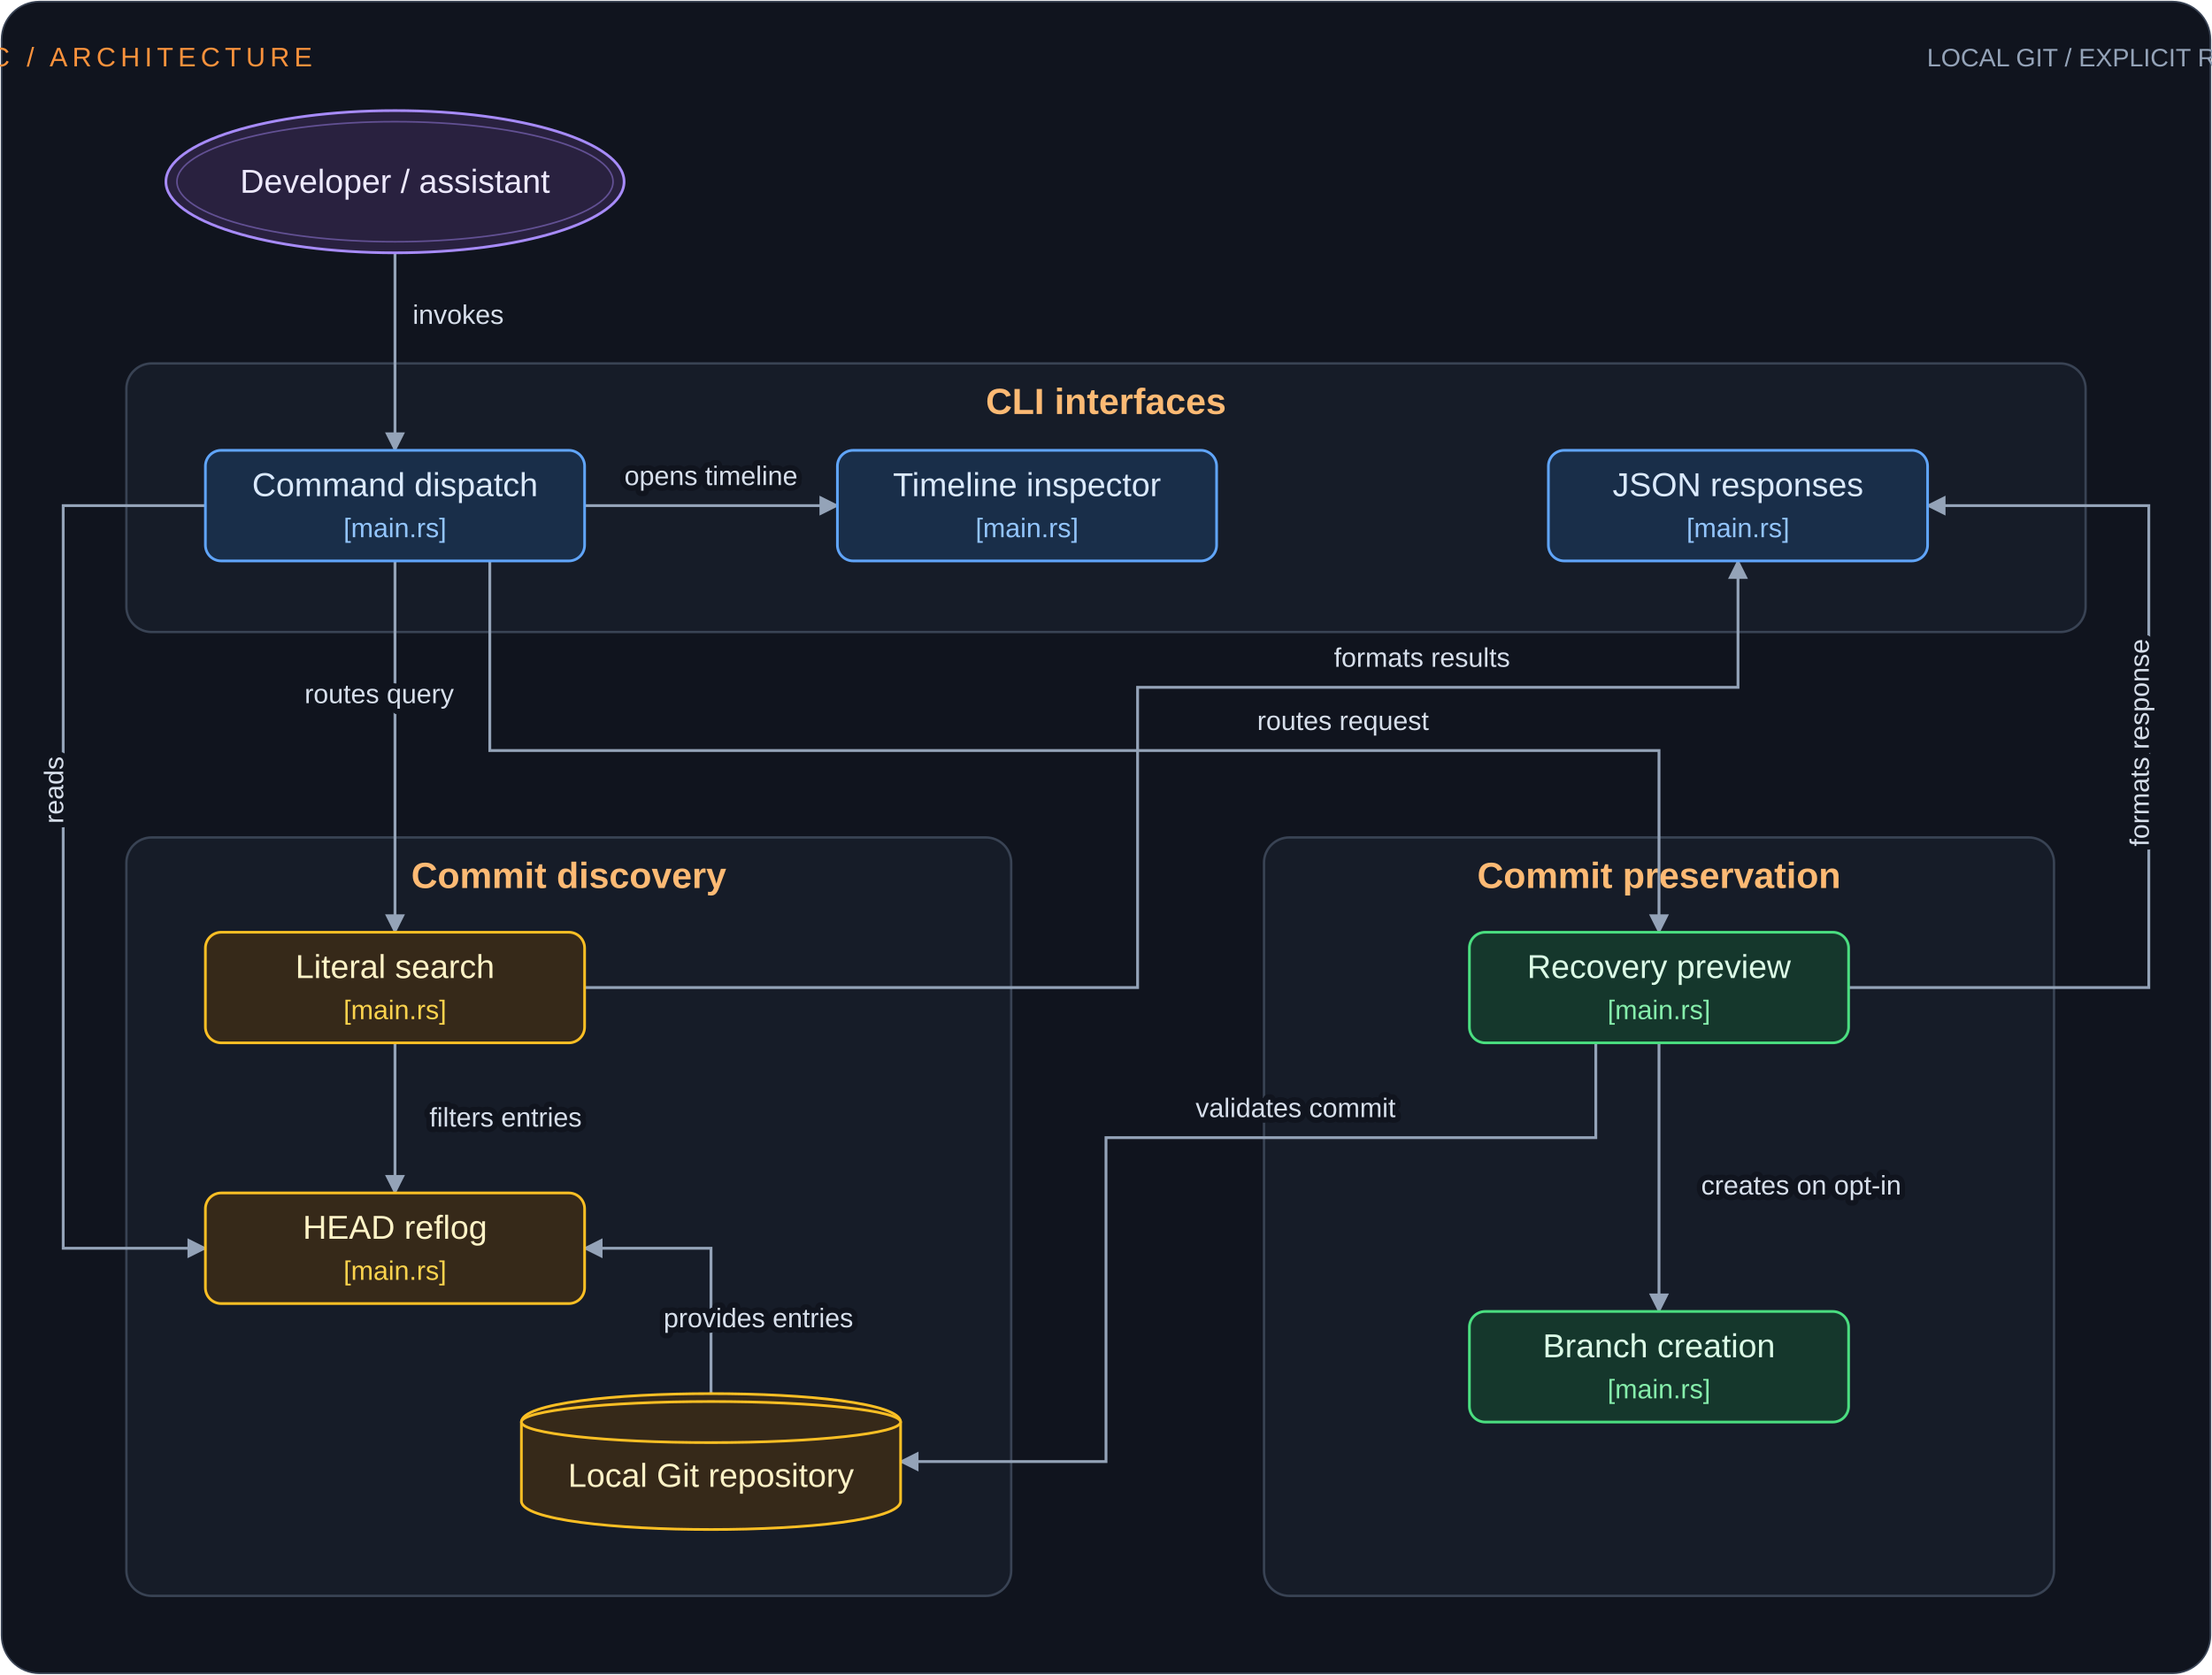
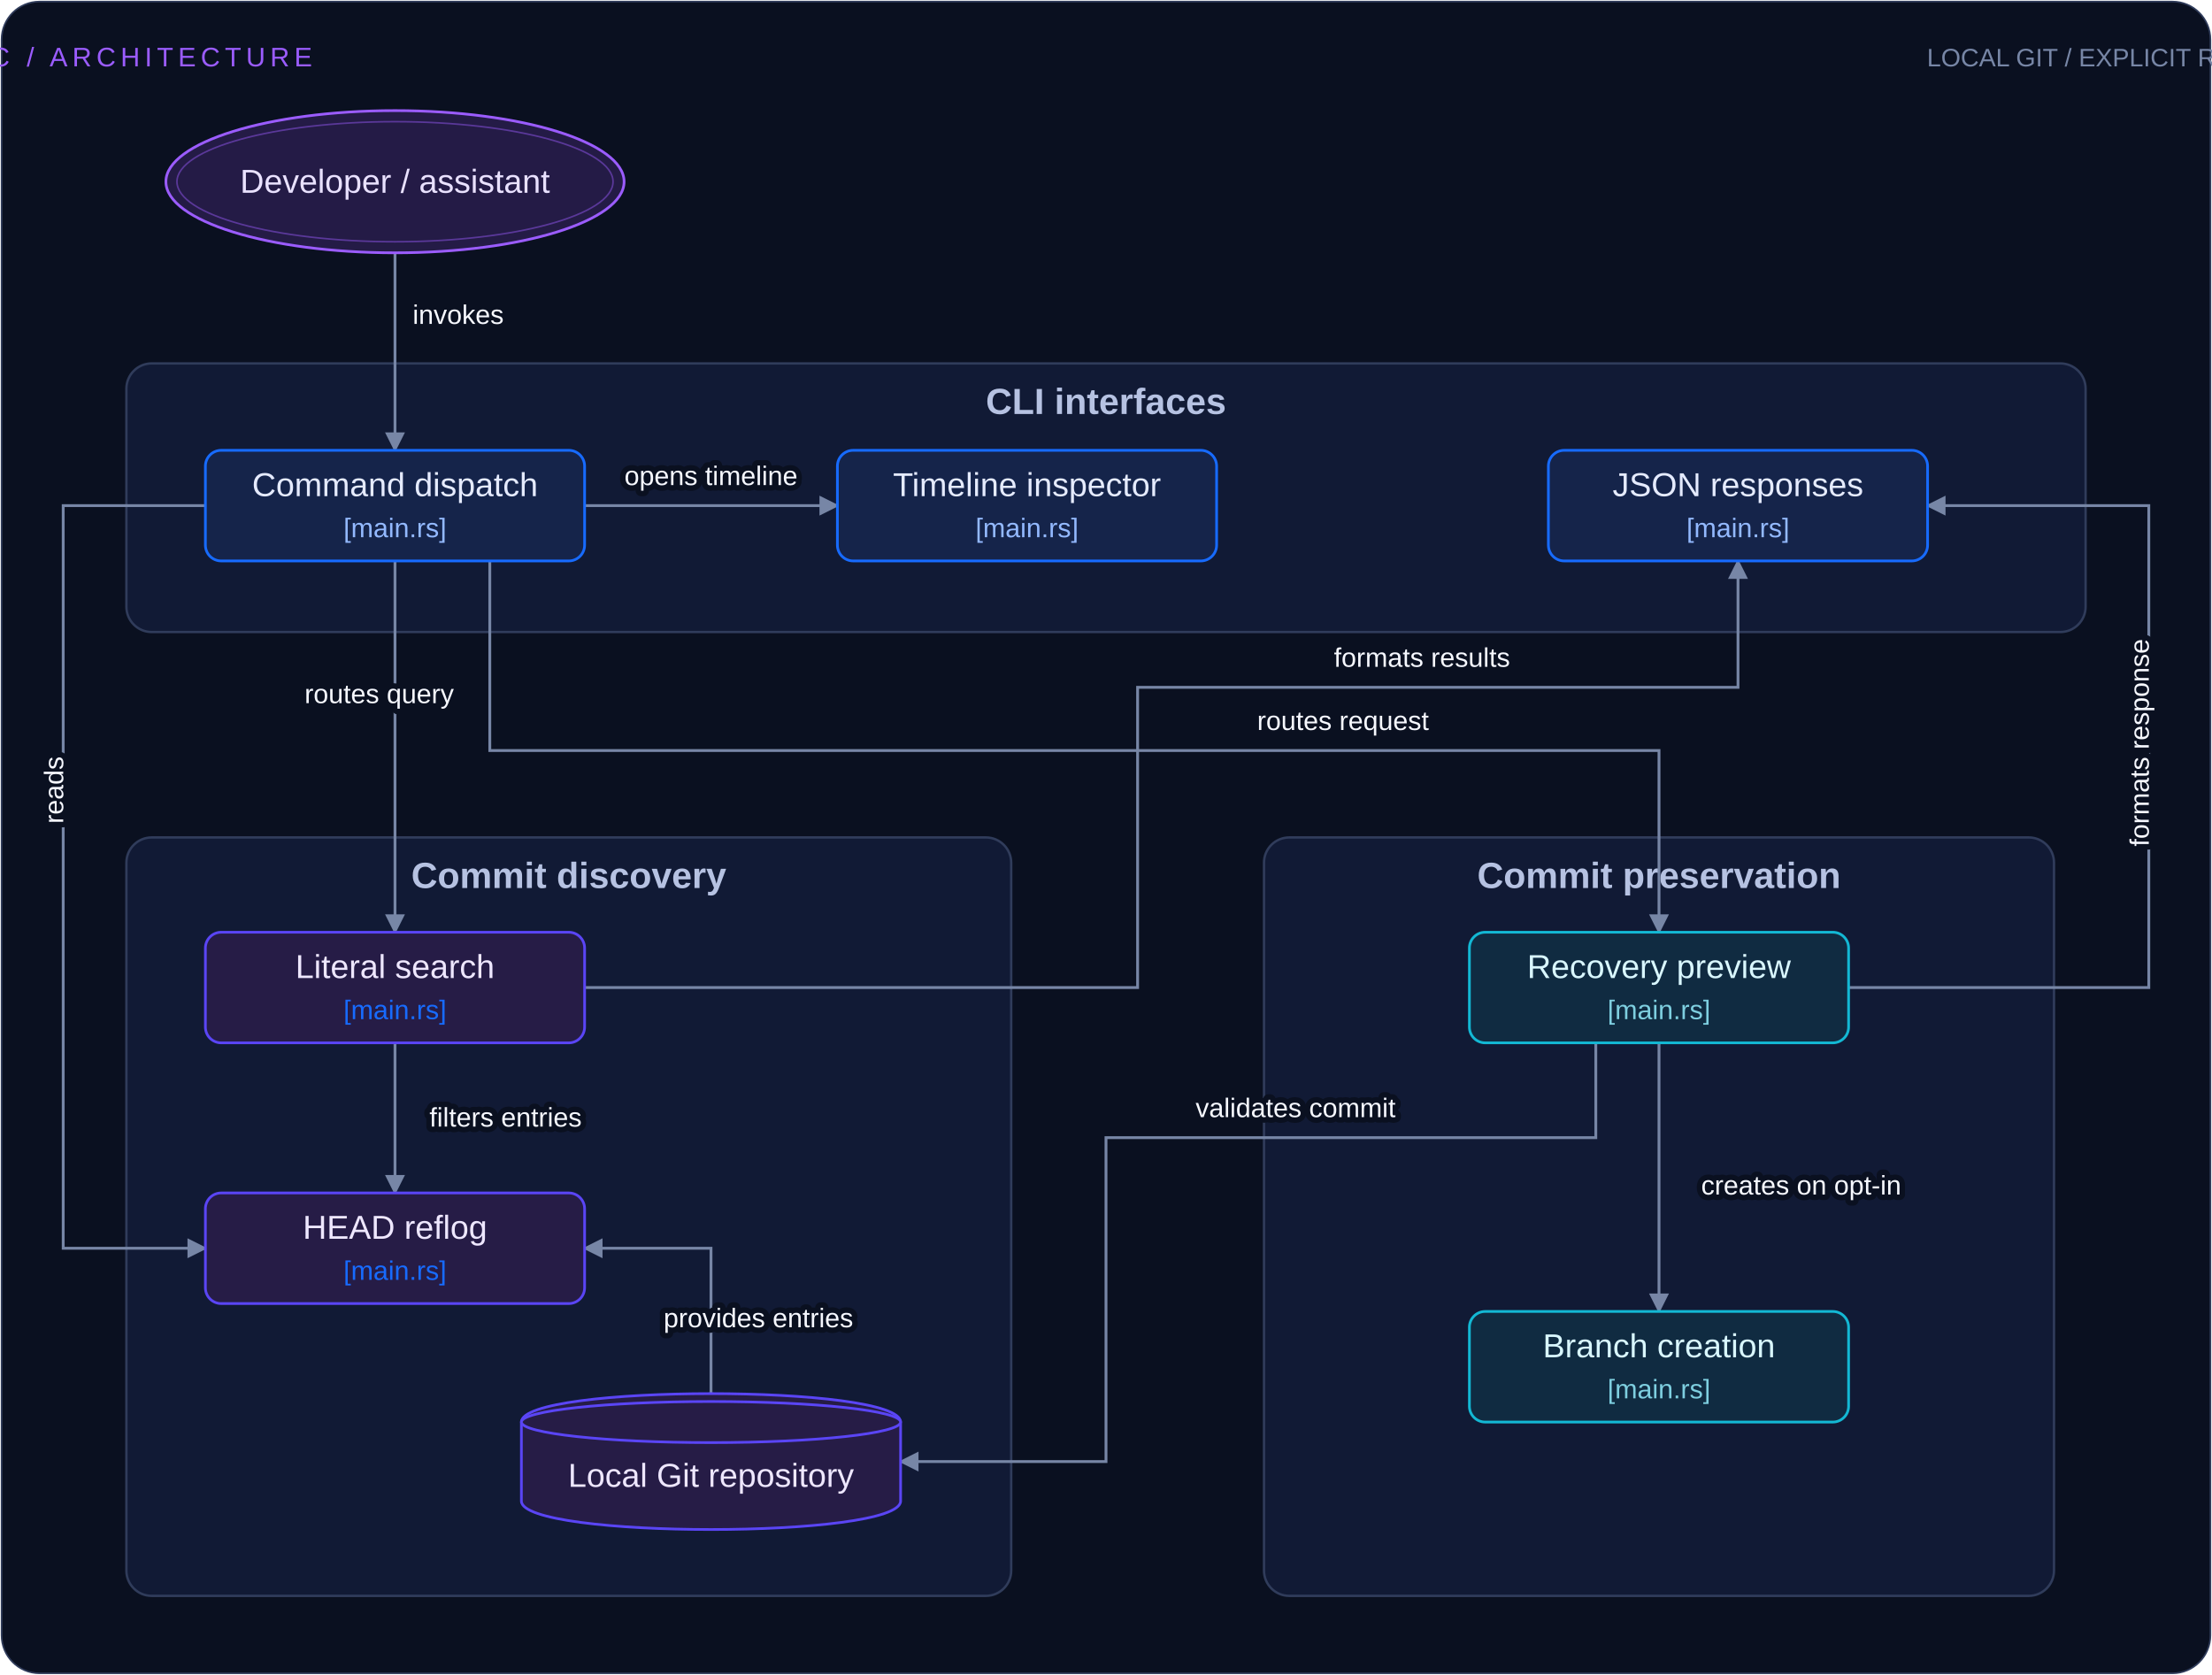
<svg xmlns="http://www.w3.org/2000/svg" width="1400" height="1060" viewBox="0 0 1400 1060" role="img" aria-labelledby="title desc">
  <defs>
    <marker id="arrow" viewBox="0 0 10 10" refX="9" refY="5" markerWidth="7" markerHeight="7" orient="auto">
-       <path d="M0 0L10 5L0 10Z" fill="#94a3b8" />
+       <path d="M0 0L10 5L0 10Z" fill="#7786A6" />
    </marker>
  </defs>
-   <style>text{font-family:Segoe UI,Arial,sans-serif;text-anchor:middle}.group{fill:#161c28;stroke:#394354;stroke-width:1.5}.heading{font-size:23px;fill:#fdba74;font-weight:700}.node{stroke-width:1.7}.blue{fill:#192e49;stroke:#60a5fa}.amber{fill:#362919;stroke:#fbbf24}.mint{fill:#15372c;stroke:#4ade80}.label{font-size:21px}.file{font-size:17px}.edge{fill:none;stroke:#94a3b8;stroke-width:1.8;marker-end:url(#arrow)}.edge-label{font-size:17px;fill:#d7dfeb;paint-order:stroke;stroke:#10141e;stroke-width:7px;stroke-linejoin:round}</style>
-   <rect x="1" y="1" width="1398" height="1058" rx="24" fill="#10141e" stroke="#394354" />
-   <text x="48" y="42" text-anchor="start" fill="#fb923c" font-size="17" letter-spacing="3">GIT-PANIC / ARCHITECTURE</text>
-   <text x="1350" y="42" text-anchor="end" fill="#94a3b8" font-size="16">LOCAL GIT / EXPLICIT RECOVERY</text>
+   <style>text{font-family:Segoe UI,Arial,sans-serif;text-anchor:middle}.group{fill:#111A35;stroke:#303C5B;stroke-width:1.5}.heading{font-size:23px;fill:#B6C2E2;font-weight:700}.node{stroke-width:1.7}.blue{fill:#15244A;stroke:#176BFF}.amber{fill:#261C46;stroke:#5A45F5}.mint{fill:#102B41;stroke:#13B8D4}.label{font-size:21px}.file{font-size:17px}.edge{fill:none;stroke:#7786A6;stroke-width:1.8;marker-end:url(#arrow)}.edge-label{font-size:17px;fill:#F6F8FF;paint-order:stroke;stroke:#0A1020;stroke-width:7px;stroke-linejoin:round}</style>
+   <rect x="1" y="1" width="1398" height="1058" rx="24" fill="#0A1020" stroke="#303C5B" />
+   <text x="48" y="42" text-anchor="start" fill="#9B5CFF" font-size="17" letter-spacing="3">GIT-PANIC / ARCHITECTURE</text>
+   <text x="1350" y="42" text-anchor="end" fill="#7786A6" font-size="16">LOCAL GIT / EXPLICIT RECOVERY</text>
  <g transform="translate(0 40)">
    <rect class="group" x="80" y="190" width="1240" height="170" rx="16" />
    <text class="heading" x="700" y="222">CLI interfaces</text>
    <rect class="group" x="80" y="490" width="560" height="480" rx="16" />
    <text class="heading" x="360" y="522">Commit discovery</text>
    <rect class="group" x="800" y="490" width="500" height="480" rx="16" />
    <text class="heading" x="1050" y="522">Commit preservation</text>
    <g>
      <path class="edge" d="M250 120V245" />
      <text class="edge-label" x="290" y="165">invokes</text>
      <path class="edge" d="M130 280H40V750H130" />
      <text class="edge-label" x="40" y="460" transform="rotate(-90 40 460)">reads</text>
      <path class="edge" d="M450 849V750H370" />
      <text class="edge-label" x="480" y="800">provides entries</text>
      <path class="edge" d="M250 315V550" />
      <text class="edge-label" x="240" y="405" text-anchor="end">routes query</text>
      <path class="edge" d="M250 620V715" />
      <text class="edge-label" x="320" y="673">filters entries</text>
      <path class="edge" d="M370 280H530" />
      <text class="edge-label" x="450" y="267">opens timeline</text>
      <path class="edge" d="M310 315V435H1050V550" />
      <text class="edge-label" x="850" y="422">routes request</text>
      <path class="edge" d="M1010 620V680H700V885H570" />
      <text class="edge-label" x="820" y="667">validates commit</text>
      <path class="edge" d="M1050 620V790" />
      <text class="edge-label" x="1140" y="716">creates on opt-in</text>
      <path class="edge" d="M370 585H720V395H1100V315" />
      <text class="edge-label" x="900" y="382">formats results</text>
      <path class="edge" d="M1170 585H1360V280H1220" />
      <text class="edge-label" x="1360" y="430" transform="rotate(-90 1360 430)">formats response</text>
    </g>
-     <ellipse cx="250" cy="75" rx="145" ry="45" fill="#29213f" stroke="#a78bfa" stroke-width="1.7" />
-     <ellipse cx="250" cy="75" rx="138" ry="38" fill="none" stroke="#a78bfa" stroke-opacity=".45" />
-     <text x="250" y="82" class="label" fill="#ede9fe">Developer / assistant</text>
+     <ellipse cx="250" cy="75" rx="145" ry="45" fill="#241B46" stroke="#9B5CFF" stroke-width="1.7" />
+     <ellipse cx="250" cy="75" rx="138" ry="38" fill="none" stroke="#9B5CFF" stroke-opacity=".45" />
+     <text x="250" y="82" class="label" fill="#E9E1FF">Developer / assistant</text>
    <a href="https://github.com/dudesquad999/git-panic/blob/main/src/main.rs">
      <rect class="node blue" x="130" y="245" width="240" height="70" rx="10" />
-       <text class="label" x="250" y="274" fill="#dbeafe">Command dispatch</text>
-       <text class="file" x="250" y="300" fill="#93c5fd">[main.rs]</text>
+       <text class="label" x="250" y="274" fill="#E5EBFF">Command dispatch</text>
+       <text class="file" x="250" y="300" fill="#93B9FF">[main.rs]</text>
    </a>
    <a href="https://github.com/dudesquad999/git-panic/blob/main/src/main.rs">
      <rect class="node blue" x="530" y="245" width="240" height="70" rx="10" />
-       <text class="label" x="650" y="274" fill="#dbeafe">Timeline inspector</text>
-       <text class="file" x="650" y="300" fill="#93c5fd">[main.rs]</text>
+       <text class="label" x="650" y="274" fill="#E5EBFF">Timeline inspector</text>
+       <text class="file" x="650" y="300" fill="#93B9FF">[main.rs]</text>
    </a>
    <a href="https://github.com/dudesquad999/git-panic/blob/main/src/main.rs">
      <rect class="node blue" x="980" y="245" width="240" height="70" rx="10" />
-       <text class="label" x="1100" y="274" fill="#dbeafe">JSON responses</text>
-       <text class="file" x="1100" y="300" fill="#93c5fd">[main.rs]</text>
+       <text class="label" x="1100" y="274" fill="#E5EBFF">JSON responses</text>
+       <text class="file" x="1100" y="300" fill="#93B9FF">[main.rs]</text>
    </a>
    <a href="https://github.com/dudesquad999/git-panic/blob/main/src/main.rs">
      <rect class="node amber" x="130" y="550" width="240" height="70" rx="10" />
-       <text class="label" x="250" y="579" fill="#fef3c7">Literal search</text>
-       <text class="file" x="250" y="605" fill="#fcd34d">[main.rs]</text>
+       <text class="label" x="250" y="579" fill="#EEE7FF">Literal search</text>
+       <text class="file" x="250" y="605" fill="#176BFF">[main.rs]</text>
    </a>
    <a href="https://github.com/dudesquad999/git-panic/blob/main/src/main.rs">
      <rect class="node amber" x="130" y="715" width="240" height="70" rx="10" />
-       <text class="label" x="250" y="744" fill="#fef3c7">HEAD reflog</text>
-       <text class="file" x="250" y="770" fill="#fcd34d">[main.rs]</text>
+       <text class="label" x="250" y="744" fill="#EEE7FF">HEAD reflog</text>
+       <text class="file" x="250" y="770" fill="#176BFF">[main.rs]</text>
    </a>
    <path class="node amber" d="M330 860C330 836 570 836 570 860V910C570 934 330 934 330 910Z" />
-     <ellipse cx="450" cy="860" rx="120" ry="13" fill="#362919" stroke="#fbbf24" stroke-width="1.7" />
-     <text class="label" x="450" y="901" fill="#fef3c7">Local Git repository</text>
+     <ellipse cx="450" cy="860" rx="120" ry="13" fill="#261C46" stroke="#5A45F5" stroke-width="1.7" />
+     <text class="label" x="450" y="901" fill="#EEE7FF">Local Git repository</text>
    <a href="https://github.com/dudesquad999/git-panic/blob/main/src/main.rs">
      <rect class="node mint" x="930" y="550" width="240" height="70" rx="10" />
-       <text class="label" x="1050" y="579" fill="#dcfce7">Recovery preview</text>
-       <text class="file" x="1050" y="605" fill="#86efac">[main.rs]</text>
+       <text class="label" x="1050" y="579" fill="#D9F7FF">Recovery preview</text>
+       <text class="file" x="1050" y="605" fill="#7ECFE0">[main.rs]</text>
    </a>
    <a href="https://github.com/dudesquad999/git-panic/blob/main/src/main.rs">
      <rect class="node mint" x="930" y="790" width="240" height="70" rx="10" />
-       <text class="label" x="1050" y="819" fill="#dcfce7">Branch creation</text>
-       <text class="file" x="1050" y="845" fill="#86efac">[main.rs]</text>
+       <text class="label" x="1050" y="819" fill="#D9F7FF">Branch creation</text>
+       <text class="file" x="1050" y="845" fill="#7ECFE0">[main.rs]</text>
    </a>
  </g>
</svg>
